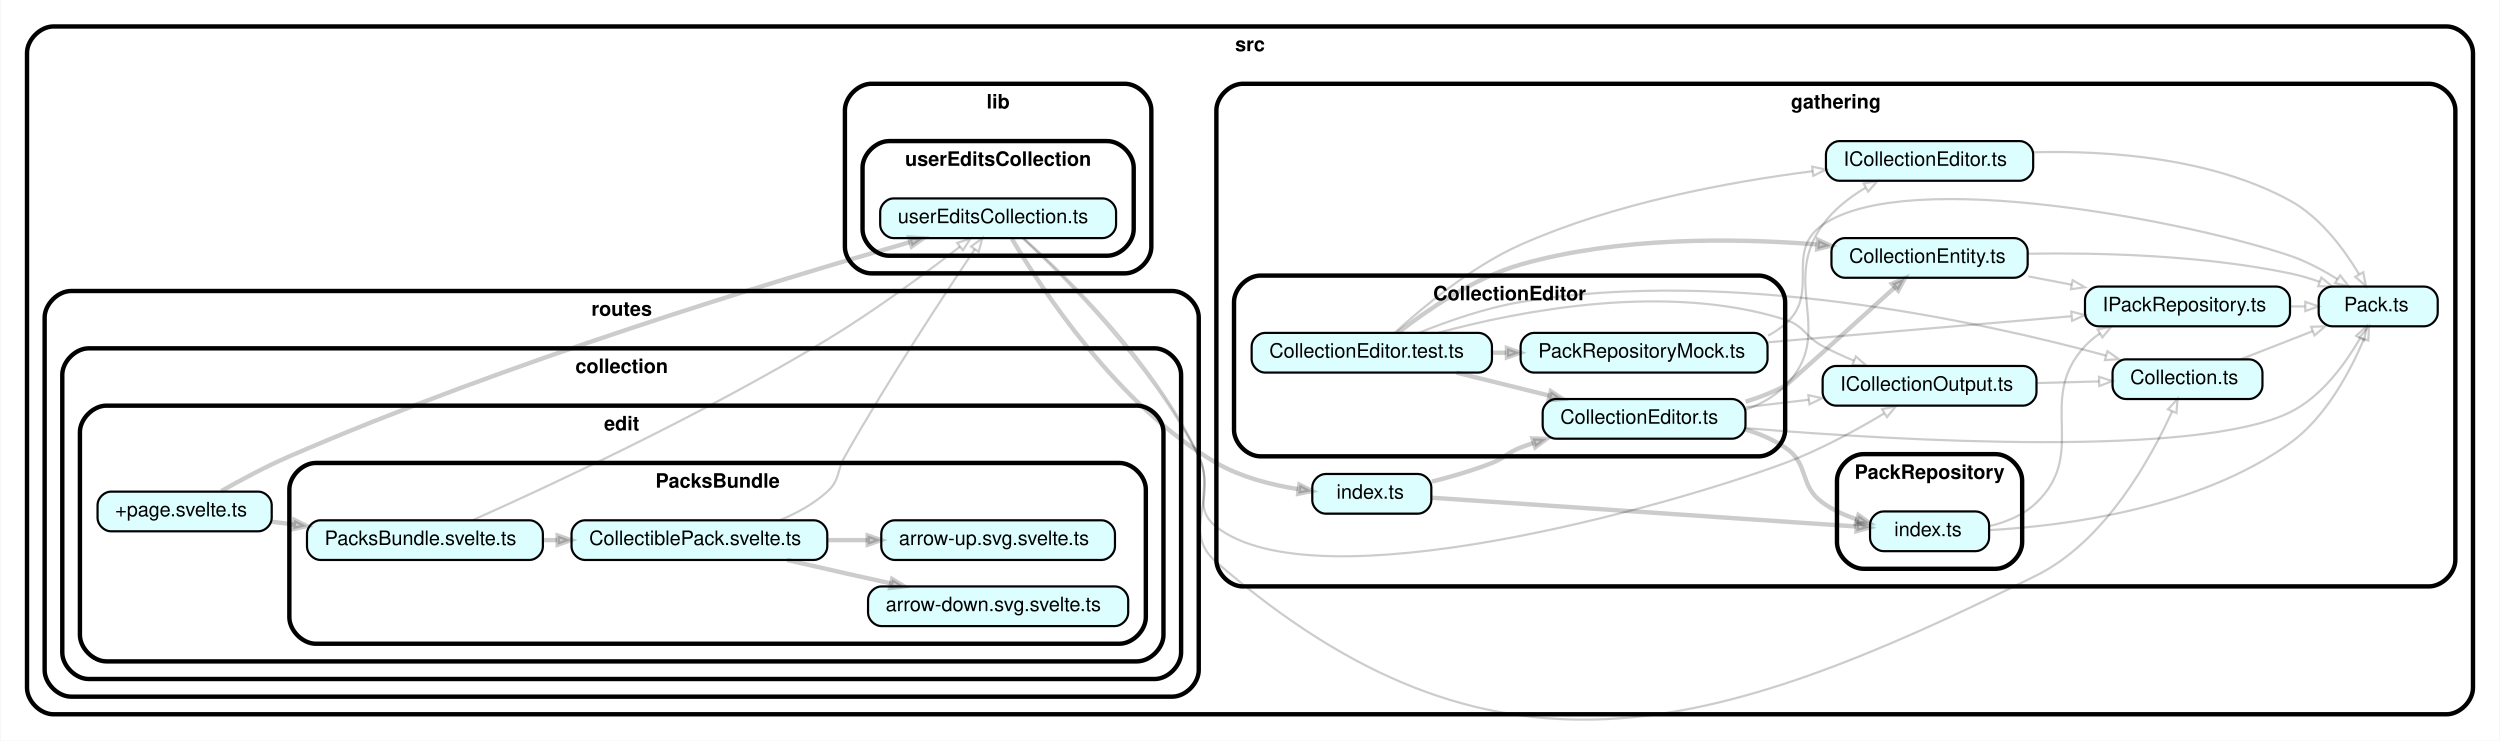
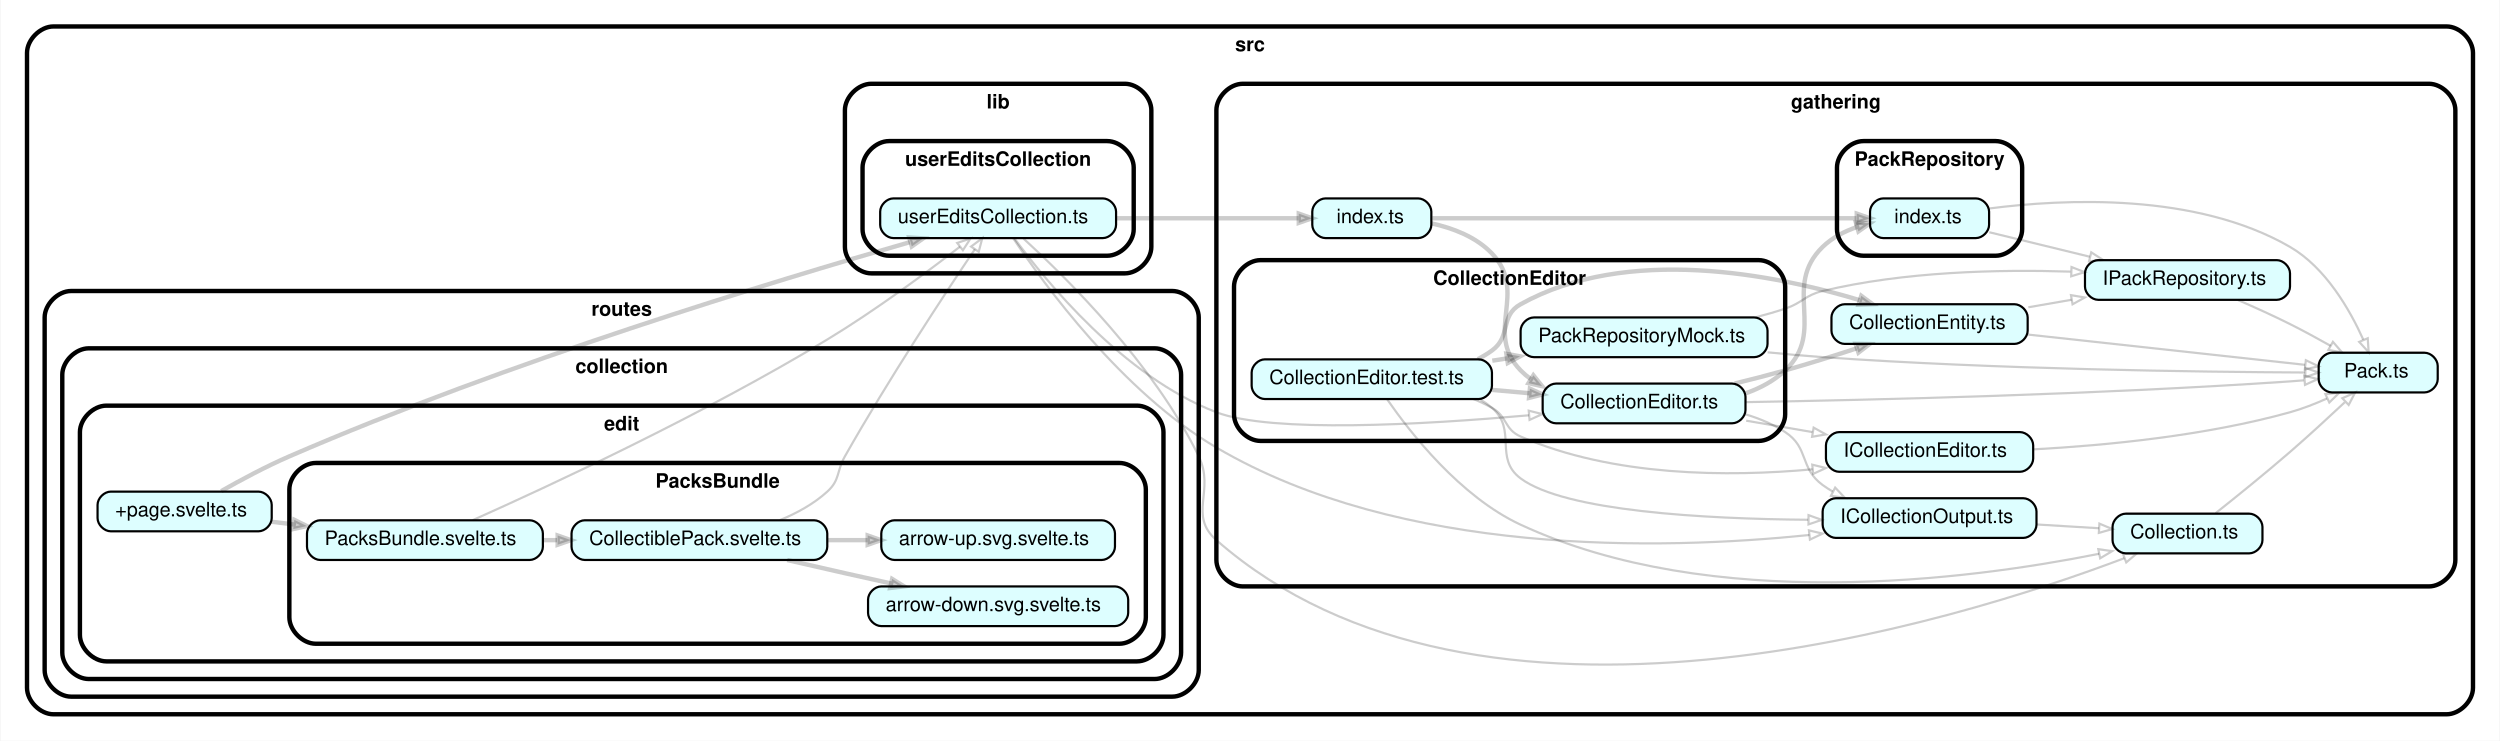
<svg xmlns="http://www.w3.org/2000/svg" xmlns:xlink="http://www.w3.org/1999/xlink" width="1134pt" height="336pt" viewBox="0.00 0.00 1133.50 336.00">
  <g id="graph0" class="graph" transform="scale(1 1) rotate(0) translate(4 332)">
    <polygon fill="white" stroke="transparent" points="-4,4 -4,-332 1129.5,-332 1129.5,4 -4,4" />
    <g id="clust1" class="cluster">
      <path fill="#ffffff" stroke="black" stroke-width="2" d="M20,-8C20,-8 1105.5,-8 1105.5,-8 1111.5,-8 1117.5,-14 1117.5,-20 1117.5,-20 1117.5,-308 1117.5,-308 1117.5,-314 1111.5,-320 1105.5,-320 1105.5,-320 20,-320 20,-320 14,-320 8,-314 8,-308 8,-308 8,-20 8,-20 8,-14 14,-8 20,-8" />
      <text text-anchor="middle" x="562.75" y="-308.8" font-family="Helvetica,sans-Serif" font-weight="bold" font-size="9.00">src</text>
    </g>
+     <g id="clust5" class="cluster">
+       <path fill="#ffffff" stroke="black" stroke-width="2" d="M391,-208C391,-208 506,-208 506,-208 512,-208 518,-214 518,-220 518,-220 518,-282 518,-282 518,-288 512,-294 506,-294 506,-294 391,-294 391,-294 385,-294 379,-288 379,-282 379,-282 379,-220 379,-220 379,-214 385,-208 391,-208" />
+       <text text-anchor="middle" x="448.5" y="-282.8" font-family="Helvetica,sans-Serif" font-weight="bold" font-size="9.00">lib</text>
+     </g>
+     <g id="clust6" class="cluster">
+       <path fill="#ffffff" stroke="black" stroke-width="2" d="M399,-216C399,-216 498,-216 498,-216 504,-216 510,-222 510,-228 510,-228 510,-256 510,-256 510,-262 504,-268 498,-268 498,-268 399,-268 399,-268 393,-268 387,-262 387,-256 387,-256 387,-228 387,-228 387,-222 393,-216 399,-216" />
+       <text text-anchor="middle" x="448.5" y="-256.8" font-family="Helvetica,sans-Serif" font-weight="bold" font-size="9.00">userEditsCollection</text>
+     </g>
    <g id="clust2" class="cluster">
      <path fill="#ffffff" stroke="black" stroke-width="2" d="M559.5,-66C559.5,-66 1097.5,-66 1097.5,-66 1103.5,-66 1109.5,-72 1109.5,-78 1109.5,-78 1109.5,-282 1109.5,-282 1109.5,-288 1103.5,-294 1097.5,-294 1097.5,-294 559.5,-294 559.5,-294 553.5,-294 547.5,-288 547.5,-282 547.5,-282 547.5,-78 547.5,-78 547.5,-72 553.5,-66 559.5,-66" />
      <text text-anchor="middle" x="828.5" y="-282.8" font-family="Helvetica,sans-Serif" font-weight="bold" font-size="9.00">gathering</text>
    </g>
+     <g id="clust3" class="cluster">
+       <path fill="#ffffff" stroke="black" stroke-width="2" d="M567.5,-132C567.5,-132 793.5,-132 793.5,-132 799.5,-132 805.5,-138 805.5,-144 805.5,-144 805.5,-202 805.5,-202 805.5,-208 799.5,-214 793.5,-214 793.5,-214 567.5,-214 567.5,-214 561.5,-214 555.5,-208 555.5,-202 555.5,-202 555.5,-144 555.5,-144 555.5,-138 561.5,-132 567.5,-132" />
+       <text text-anchor="middle" x="680.5" y="-202.8" font-family="Helvetica,sans-Serif" font-weight="bold" font-size="9.00">CollectionEditor</text>
+     </g>
    <g id="clust4" class="cluster">
-       <path fill="#ffffff" stroke="black" stroke-width="2" d="M841,-74C841,-74 901,-74 901,-74 907,-74 913,-80 913,-86 913,-86 913,-114 913,-114 913,-120 907,-126 901,-126 901,-126 841,-126 841,-126 835,-126 829,-120 829,-114 829,-114 829,-86 829,-86 829,-80 835,-74 841,-74" />
-       <text text-anchor="middle" x="871" y="-114.8" font-family="Helvetica,sans-Serif" font-weight="bold" font-size="9.00">PackRepository</text>
-     </g>
-     <g id="clust3" class="cluster">
-       <path fill="#ffffff" stroke="black" stroke-width="2" d="M567.5,-125C567.5,-125 793.5,-125 793.5,-125 799.5,-125 805.5,-131 805.5,-137 805.5,-137 805.5,-195 805.5,-195 805.5,-201 799.5,-207 793.5,-207 793.5,-207 567.5,-207 567.5,-207 561.5,-207 555.5,-201 555.5,-195 555.5,-195 555.5,-137 555.5,-137 555.5,-131 561.5,-125 567.5,-125" />
-       <text text-anchor="middle" x="680.5" y="-195.8" font-family="Helvetica,sans-Serif" font-weight="bold" font-size="9.00">CollectionEditor</text>
-     </g>
-     <g id="clust5" class="cluster">
-       <path fill="#ffffff" stroke="black" stroke-width="2" d="M391,-208C391,-208 506,-208 506,-208 512,-208 518,-214 518,-220 518,-220 518,-282 518,-282 518,-288 512,-294 506,-294 506,-294 391,-294 391,-294 385,-294 379,-288 379,-282 379,-282 379,-220 379,-220 379,-214 385,-208 391,-208" />
-       <text text-anchor="middle" x="448.5" y="-282.8" font-family="Helvetica,sans-Serif" font-weight="bold" font-size="9.00">lib</text>
-     </g>
-     <g id="clust6" class="cluster">
-       <path fill="#ffffff" stroke="black" stroke-width="2" d="M399,-216C399,-216 498,-216 498,-216 504,-216 510,-222 510,-228 510,-228 510,-256 510,-256 510,-262 504,-268 498,-268 498,-268 399,-268 399,-268 393,-268 387,-262 387,-256 387,-256 387,-228 387,-228 387,-222 393,-216 399,-216" />
-       <text text-anchor="middle" x="448.5" y="-256.8" font-family="Helvetica,sans-Serif" font-weight="bold" font-size="9.00">userEditsCollection</text>
+       <path fill="#ffffff" stroke="black" stroke-width="2" d="M841,-216C841,-216 901,-216 901,-216 907,-216 913,-222 913,-228 913,-228 913,-256 913,-256 913,-262 907,-268 901,-268 901,-268 841,-268 841,-268 835,-268 829,-262 829,-256 829,-256 829,-228 829,-228 829,-222 835,-216 841,-216" />
+       <text text-anchor="middle" x="871" y="-256.8" font-family="Helvetica,sans-Serif" font-weight="bold" font-size="9.00">PackRepository</text>
    </g>
    <g id="clust7" class="cluster">
      <path fill="#ffffff" stroke="black" stroke-width="2" d="M28,-16C28,-16 527.5,-16 527.5,-16 533.5,-16 539.5,-22 539.5,-28 539.5,-28 539.5,-188 539.5,-188 539.5,-194 533.5,-200 527.5,-200 527.5,-200 28,-200 28,-200 22,-200 16,-194 16,-188 16,-188 16,-28 16,-28 16,-22 22,-16 28,-16" />
      <text text-anchor="middle" x="277.75" y="-188.8" font-family="Helvetica,sans-Serif" font-weight="bold" font-size="9.00">routes</text>
    </g>
    <g id="clust8" class="cluster">
      <path fill="#ffffff" stroke="black" stroke-width="2" d="M36,-24C36,-24 519.5,-24 519.5,-24 525.5,-24 531.5,-30 531.5,-36 531.5,-36 531.5,-162 531.5,-162 531.5,-168 525.5,-174 519.5,-174 519.5,-174 36,-174 36,-174 30,-174 24,-168 24,-162 24,-162 24,-36 24,-36 24,-30 30,-24 36,-24" />
      <text text-anchor="middle" x="277.75" y="-162.8" font-family="Helvetica,sans-Serif" font-weight="bold" font-size="9.00">collection</text>
    </g>
    <g id="clust9" class="cluster">
      <path fill="#ffffff" stroke="black" stroke-width="2" d="M44,-32C44,-32 511.5,-32 511.5,-32 517.5,-32 523.5,-38 523.5,-44 523.5,-44 523.5,-136 523.5,-136 523.5,-142 517.5,-148 511.5,-148 511.5,-148 44,-148 44,-148 38,-148 32,-142 32,-136 32,-136 32,-44 32,-44 32,-38 38,-32 44,-32" />
      <text text-anchor="middle" x="277.75" y="-136.8" font-family="Helvetica,sans-Serif" font-weight="bold" font-size="9.00">edit</text>
    </g>
    <g id="clust10" class="cluster">
      <path fill="#ffffff" stroke="black" stroke-width="2" d="M139,-40C139,-40 503.5,-40 503.5,-40 509.5,-40 515.5,-46 515.5,-52 515.5,-52 515.5,-110 515.5,-110 515.5,-116 509.5,-122 503.5,-122 503.5,-122 139,-122 139,-122 133,-122 127,-116 127,-110 127,-110 127,-52 127,-52 127,-46 133,-40 139,-40" />
      <text text-anchor="middle" x="321.25" y="-110.8" font-family="Helvetica,sans-Serif" font-weight="bold" font-size="9.00">PacksBundle</text>
    </g>
    <g id="node1" class="node">
      <g id="a_node1">
        <a xlink:href="src/gathering/Collection.ts" xlink:title="Collection.ts">
-           <path fill="#ddfeff" stroke="black" d="M1016,-169C1016,-169 960,-169 960,-169 957,-169 954,-166 954,-163 954,-163 954,-157 954,-157 954,-154 957,-151 960,-151 960,-151 1016,-151 1016,-151 1019,-151 1022,-154 1022,-157 1022,-157 1022,-163 1022,-163 1022,-166 1019,-169 1016,-169" />
-           <text text-anchor="start" x="962" y="-157.8" font-family="Helvetica,sans-Serif" font-size="9.00">Collection.ts</text>
+           <path fill="#ddfeff" stroke="black" d="M1016,-99C1016,-99 960,-99 960,-99 957,-99 954,-96 954,-93 954,-93 954,-87 954,-87 954,-84 957,-81 960,-81 960,-81 1016,-81 1016,-81 1019,-81 1022,-84 1022,-87 1022,-87 1022,-93 1022,-93 1022,-96 1019,-99 1016,-99" />
+           <text text-anchor="start" x="962" y="-87.8" font-family="Helvetica,sans-Serif" font-size="9.00">Collection.ts</text>
        </a>
      </g>
    </g>
    <g id="node2" class="node">
      <g id="a_node2">
        <a xlink:href="src/gathering/Pack.ts" xlink:title="Pack.ts">
-           <path fill="#ddfeff" stroke="black" d="M1095.5,-202C1095.5,-202 1053.5,-202 1053.5,-202 1050.5,-202 1047.5,-199 1047.5,-196 1047.5,-196 1047.5,-190 1047.5,-190 1047.5,-187 1050.5,-184 1053.5,-184 1053.5,-184 1095.5,-184 1095.5,-184 1098.5,-184 1101.5,-187 1101.5,-190 1101.5,-190 1101.5,-196 1101.5,-196 1101.5,-199 1098.5,-202 1095.5,-202" />
-           <text text-anchor="start" x="1059" y="-190.8" font-family="Helvetica,sans-Serif" font-size="9.00">Pack.ts</text>
+           <path fill="#ddfeff" stroke="black" d="M1095.5,-172C1095.5,-172 1053.5,-172 1053.5,-172 1050.5,-172 1047.5,-169 1047.5,-166 1047.5,-166 1047.5,-160 1047.5,-160 1047.5,-157 1050.5,-154 1053.5,-154 1053.5,-154 1095.5,-154 1095.5,-154 1098.5,-154 1101.5,-157 1101.5,-160 1101.5,-160 1101.5,-166 1101.5,-166 1101.5,-169 1098.5,-172 1095.5,-172" />
+           <text text-anchor="start" x="1059" y="-160.8" font-family="Helvetica,sans-Serif" font-size="9.00">Pack.ts</text>
        </a>
      </g>
    </g>
    <g id="edge1" class="edge">
-       <path fill="none" stroke="#000000" stroke-opacity="0.2" d="M1012.09,-169.02C1022.15,-172.95 1034.05,-177.59 1044.68,-181.75" />
-       <polygon fill="none" stroke="#000000" stroke-opacity="0.2" points="1044.09,-183.77 1050.44,-183.99 1045.61,-179.85 1044.09,-183.77" />
+       <path fill="none" stroke="#000000" stroke-opacity="0.2" d="M1000.76,-99.23C1010.05,-106.6 1023.27,-117.26 1034.5,-127 1042.87,-134.26 1051.99,-142.64 1059.29,-149.49" />
+       <polygon fill="none" stroke="#000000" stroke-opacity="0.2" points="1058.23,-151.37 1064.04,-153.95 1061.11,-148.31 1058.23,-151.37" />
    </g>
    <g id="node3" class="node">
      <g id="a_node3">
        <a xlink:href="src/gathering/CollectionEditor/CollectionEditor.test.ts" xlink:title="CollectionEditor.test.ts">
-           <path fill="#ddfeff" stroke="black" d="M666.5,-181C666.5,-181 569.5,-181 569.5,-181 566.5,-181 563.5,-178 563.5,-175 563.5,-175 563.5,-169 563.5,-169 563.5,-166 566.5,-163 569.5,-163 569.5,-163 666.5,-163 666.5,-163 669.5,-163 672.5,-166 672.5,-169 672.5,-169 672.5,-175 672.5,-175 672.5,-178 669.5,-181 666.5,-181" />
-           <text text-anchor="start" x="571.5" y="-169.8" font-family="Helvetica,sans-Serif" font-size="9.00">CollectionEditor.test.ts</text>
+           <path fill="#ddfeff" stroke="black" d="M666.5,-169C666.5,-169 569.5,-169 569.5,-169 566.5,-169 563.5,-166 563.5,-163 563.5,-163 563.5,-157 563.5,-157 563.5,-154 566.5,-151 569.5,-151 569.5,-151 666.5,-151 666.5,-151 669.5,-151 672.5,-154 672.5,-157 672.5,-157 672.5,-163 672.5,-163 672.5,-166 669.5,-169 666.5,-169" />
+           <text text-anchor="start" x="571.5" y="-157.8" font-family="Helvetica,sans-Serif" font-size="9.00">CollectionEditor.test.ts</text>
        </a>
      </g>
    </g>
    <g id="edge4" class="edge">
-       <path fill="none" stroke="#000000" stroke-opacity="0.2" d="M639.5,-181.08C652.41,-186.3 669.6,-192.33 685.5,-195 780.77,-211.01 894.2,-186.14 950.93,-170.73" />
-       <polygon fill="none" stroke="#000000" stroke-opacity="0.2" points="951.67,-172.71 956.9,-169.09 950.56,-168.66 951.67,-172.71" />
+       <path fill="none" stroke="#000000" stroke-opacity="0.2" d="M625.04,-150.75C635.39,-135.81 658.06,-106.74 685.5,-94 772.04,-53.84 888.16,-68.83 947.89,-80.8" />
+       <polygon fill="none" stroke="#000000" stroke-opacity="0.2" points="947.54,-82.88 953.84,-82.02 948.38,-78.76 947.54,-82.88" />
    </g>
    <g id="node4" class="node">
      <g id="a_node4">
        <a xlink:href="src/gathering/CollectionEditor/CollectionEditor.ts" xlink:title="CollectionEditor.ts">
-           <path fill="#ddfeff" stroke="black" d="M781.5,-151C781.5,-151 701.5,-151 701.5,-151 698.5,-151 695.5,-148 695.5,-145 695.5,-145 695.5,-139 695.5,-139 695.5,-136 698.5,-133 701.5,-133 701.5,-133 781.5,-133 781.5,-133 784.5,-133 787.5,-136 787.5,-139 787.5,-139 787.5,-145 787.5,-145 787.5,-148 784.5,-151 781.5,-151" />
-           <text text-anchor="start" x="703.5" y="-139.8" font-family="Helvetica,sans-Serif" font-size="9.00">CollectionEditor.ts</text>
+           <path fill="#ddfeff" stroke="black" d="M781.5,-158C781.5,-158 701.5,-158 701.5,-158 698.5,-158 695.5,-155 695.5,-152 695.5,-152 695.5,-146 695.5,-146 695.5,-143 698.5,-140 701.5,-140 701.5,-140 781.5,-140 781.5,-140 784.5,-140 787.5,-143 787.5,-146 787.5,-146 787.5,-152 787.5,-152 787.5,-155 784.5,-158 781.5,-158" />
+           <text text-anchor="start" x="703.5" y="-146.8" font-family="Helvetica,sans-Serif" font-size="9.00">CollectionEditor.ts</text>
        </a>
      </g>
    </g>
    <g id="edge2" class="edge">
-       <path fill="none" stroke="#000000" stroke-width="2" stroke-opacity="0.2" d="M656.42,-162.94C661.82,-161.62 667.3,-160.28 672.5,-159 680.95,-156.92 689.98,-154.67 698.61,-152.52" />
-       <polygon fill="#000000" fill-opacity="0.2" stroke="#000000" stroke-width="2" stroke-opacity="0.2" points="699.2,-154.54 704.51,-151.04 698.18,-150.46 699.2,-154.54" />
+       <path fill="none" stroke="#000000" stroke-width="2" stroke-opacity="0.2" d="M672.65,-155.14C678.25,-154.64 683.93,-154.12 689.5,-153.62" />
+       <polygon fill="#000000" fill-opacity="0.2" stroke="#000000" stroke-width="2" stroke-opacity="0.2" points="689.71,-155.71 695.5,-153.07 689.33,-151.52 689.71,-155.71" />
    </g>
    <g id="node5" class="node">
      <g id="a_node5">
        <a xlink:href="src/gathering/CollectionEditor/PackRepositoryMock.ts" xlink:title="PackRepositoryMock.ts">
-           <path fill="#ddfeff" stroke="black" d="M791.5,-181C791.5,-181 691.5,-181 691.5,-181 688.5,-181 685.5,-178 685.5,-175 685.5,-175 685.5,-169 685.5,-169 685.5,-166 688.5,-163 691.5,-163 691.5,-163 791.5,-163 791.5,-163 794.5,-163 797.5,-166 797.5,-169 797.5,-169 797.5,-175 797.5,-175 797.5,-178 794.5,-181 791.5,-181" />
-           <text text-anchor="start" x="693.5" y="-169.8" font-family="Helvetica,sans-Serif" font-size="9.00">PackRepositoryMock.ts</text>
+           <path fill="#ddfeff" stroke="black" d="M791.5,-188C791.5,-188 691.5,-188 691.5,-188 688.5,-188 685.5,-185 685.5,-182 685.5,-182 685.5,-176 685.5,-176 685.5,-173 688.5,-170 691.5,-170 691.5,-170 791.5,-170 791.5,-170 794.5,-170 797.5,-173 797.5,-176 797.5,-176 797.5,-182 797.5,-182 797.5,-185 794.5,-188 791.5,-188" />
+           <text text-anchor="start" x="693.5" y="-176.8" font-family="Helvetica,sans-Serif" font-size="9.00">PackRepositoryMock.ts</text>
        </a>
      </g>
    </g>
    <g id="edge3" class="edge">
-       <path fill="none" stroke="#000000" stroke-width="2" stroke-opacity="0.2" d="M672.65,-172C674.74,-172 676.85,-172 678.96,-172" />
-       <polygon fill="#000000" fill-opacity="0.2" stroke="#000000" stroke-width="2" stroke-opacity="0.2" points="679.29,-174.1 685.29,-172 679.29,-169.9 679.29,-174.1" />
+       <path fill="none" stroke="#000000" stroke-width="2" stroke-opacity="0.2" d="M672.65,-168.39C674.87,-168.74 677.12,-169.09 679.36,-169.44" />
+       <polygon fill="#000000" fill-opacity="0.2" stroke="#000000" stroke-width="2" stroke-opacity="0.2" points="679.04,-171.51 685.29,-170.37 679.68,-167.36 679.04,-171.51" />
    </g>
    <g id="node6" class="node">
      <g id="a_node6">
        <a xlink:href="src/gathering/CollectionEntity.ts" xlink:title="CollectionEntity.ts">
-           <path fill="#ddfeff" stroke="black" d="M909.5,-224C909.5,-224 832.5,-224 832.5,-224 829.5,-224 826.5,-221 826.5,-218 826.5,-218 826.5,-212 826.5,-212 826.5,-209 829.5,-206 832.5,-206 832.5,-206 909.5,-206 909.5,-206 912.5,-206 915.5,-209 915.5,-212 915.5,-212 915.5,-218 915.5,-218 915.5,-221 912.5,-224 909.5,-224" />
-           <text text-anchor="start" x="834.5" y="-212.8" font-family="Helvetica,sans-Serif" font-size="9.00">CollectionEntity.ts</text>
+           <path fill="#ddfeff" stroke="black" d="M909.5,-194C909.5,-194 832.5,-194 832.5,-194 829.5,-194 826.5,-191 826.5,-188 826.5,-188 826.5,-182 826.5,-182 826.5,-179 829.5,-176 832.5,-176 832.5,-176 909.5,-176 909.5,-176 912.5,-176 915.5,-179 915.5,-182 915.5,-182 915.5,-188 915.5,-188 915.5,-191 912.5,-194 909.5,-194" />
+           <text text-anchor="start" x="834.5" y="-182.8" font-family="Helvetica,sans-Serif" font-size="9.00">CollectionEntity.ts</text>
        </a>
      </g>
    </g>
    <g id="edge5" class="edge">
-       <path fill="none" stroke="#000000" stroke-width="2" stroke-opacity="0.2" d="M629.91,-181.07C642.42,-190.85 664,-205.84 685.5,-212 729.61,-224.63 782.11,-224.07 819.8,-221.12" />
-       <polygon fill="#000000" fill-opacity="0.2" stroke="#000000" stroke-width="2" stroke-opacity="0.2" points="820.39,-223.18 826.19,-220.59 820.04,-218.99 820.39,-223.18" />
+       <path fill="none" stroke="#000000" stroke-width="2" stroke-opacity="0.2" d="M666.08,-169.09C668.33,-170.24 670.49,-171.54 672.5,-173 681.39,-179.44 675.91,-188.66 685.5,-194 733.77,-220.89 800.63,-207.51 839.2,-195.88" />
+       <polygon fill="#000000" fill-opacity="0.2" stroke="#000000" stroke-width="2" stroke-opacity="0.2" points="840.03,-197.82 845.14,-194.04 838.78,-193.81 840.03,-197.82" />
    </g>
    <g id="node7" class="node">
      <g id="a_node7">
        <a xlink:href="src/gathering/ICollectionEditor.ts" xlink:title="ICollectionEditor.ts">
-           <path fill="#ddfeff" stroke="black" d="M912,-268C912,-268 830,-268 830,-268 827,-268 824,-265 824,-262 824,-262 824,-256 824,-256 824,-253 827,-250 830,-250 830,-250 912,-250 912,-250 915,-250 918,-253 918,-256 918,-256 918,-262 918,-262 918,-265 915,-268 912,-268" />
-           <text text-anchor="start" x="832" y="-256.8" font-family="Helvetica,sans-Serif" font-size="9.00">ICollectionEditor.ts</text>
+           <path fill="#ddfeff" stroke="black" d="M912,-136C912,-136 830,-136 830,-136 827,-136 824,-133 824,-130 824,-130 824,-124 824,-124 824,-121 827,-118 830,-118 830,-118 912,-118 912,-118 915,-118 918,-121 918,-124 918,-124 918,-130 918,-130 918,-133 915,-136 912,-136" />
+           <text text-anchor="start" x="832" y="-124.8" font-family="Helvetica,sans-Serif" font-size="9.00">ICollectionEditor.ts</text>
        </a>
      </g>
    </g>
    <g id="edge6" class="edge">
-       <path fill="none" stroke="#000000" stroke-opacity="0.2" d="M628.5,-181.12C640.69,-192.29 662.97,-210.96 685.5,-221 727.89,-239.88 779.98,-249.51 817.99,-254.34" />
-       <polygon fill="none" stroke="#000000" stroke-opacity="0.2" points="817.75,-256.42 823.96,-255.07 818.26,-252.26 817.75,-256.42" />
+       <path fill="none" stroke="#000000" stroke-opacity="0.2" d="M664.08,-151C667,-149.83 669.83,-148.5 672.5,-147 679.62,-143 678.01,-137.27 685.5,-134 727.33,-115.74 779.7,-115.62 817.95,-119.12" />
+       <polygon fill="none" stroke="#000000" stroke-opacity="0.2" points="817.79,-121.22 823.96,-119.71 818.2,-117.04 817.79,-121.22" />
    </g>
    <g id="node8" class="node">
      <g id="a_node8">
        <a xlink:href="src/gathering/ICollectionOutput.ts" xlink:title="ICollectionOutput.ts">
-           <path fill="#ddfeff" stroke="black" d="M913.5,-166C913.5,-166 828.5,-166 828.5,-166 825.5,-166 822.5,-163 822.5,-160 822.5,-160 822.5,-154 822.5,-154 822.5,-151 825.5,-148 828.5,-148 828.5,-148 913.5,-148 913.5,-148 916.5,-148 919.5,-151 919.5,-154 919.5,-154 919.5,-160 919.5,-160 919.5,-163 916.5,-166 913.5,-166" />
-           <text text-anchor="start" x="830.5" y="-154.8" font-family="Helvetica,sans-Serif" font-size="9.00">ICollectionOutput.ts</text>
+           <path fill="#ddfeff" stroke="black" d="M913.5,-106C913.5,-106 828.5,-106 828.5,-106 825.5,-106 822.5,-103 822.5,-100 822.5,-100 822.5,-94 822.5,-94 822.5,-91 825.5,-88 828.5,-88 828.5,-88 913.5,-88 913.5,-88 916.5,-88 919.5,-91 919.5,-94 919.5,-94 919.5,-100 919.5,-100 919.5,-103 916.5,-106 913.5,-106" />
+           <text text-anchor="start" x="830.5" y="-94.8" font-family="Helvetica,sans-Serif" font-size="9.00">ICollectionOutput.ts</text>
        </a>
      </g>
    </g>
    <g id="edge7" class="edge">
-       <path fill="none" stroke="#000000" stroke-opacity="0.2" d="M648.21,-181.07C685.6,-191.17 751.94,-204 805.5,-187 814.31,-184.2 814.33,-179.34 822.5,-175 826.98,-172.62 831.84,-170.4 836.69,-168.39" />
-       <polygon fill="none" stroke="#000000" stroke-opacity="0.2" points="837.56,-170.31 842.35,-166.13 836,-166.41 837.56,-170.31" />
+       <path fill="none" stroke="#000000" stroke-opacity="0.2" d="M667.39,-150.71C669.19,-149.61 670.91,-148.37 672.5,-147 684.13,-136.97 673.2,-124.18 685.5,-115 705.49,-100.08 768.94,-96.63 815.88,-96.23" />
+       <polygon fill="none" stroke="#000000" stroke-opacity="0.2" points="816.1,-98.33 822.09,-96.19 816.08,-94.13 816.1,-98.33" />
    </g>
    <g id="edge12" class="edge">
-       <path fill="none" stroke="#000000" stroke-opacity="0.2" d="M787.71,-137.79C858.67,-131.95 992.42,-124.3 1034.5,-145 1048.77,-152.02 1059.59,-167 1066.17,-178.36" />
-       <polygon fill="none" stroke="#000000" stroke-opacity="0.2" points="1064.49,-179.67 1069.22,-183.92 1068.17,-177.65 1064.49,-179.67" />
+       <path fill="none" stroke="#000000" stroke-opacity="0.2" d="M787.57,-149.59C844.97,-150.57 947.2,-153.04 1034.5,-159 1036.54,-159.14 1038.63,-159.3 1040.74,-159.48" />
+       <polygon fill="none" stroke="#000000" stroke-opacity="0.2" points="1040.92,-161.6 1047.09,-160.05 1041.3,-157.42 1040.92,-161.6" />
    </g>
    <g id="edge9" class="edge">
-       <path fill="none" stroke="#000000" stroke-width="2" stroke-opacity="0.2" d="M787.57,-149.81C793.77,-151.71 799.92,-154.08 805.5,-157 806.23,-157.38 836.47,-184.68 855.28,-201.68" />
-       <polygon fill="#000000" fill-opacity="0.2" stroke="#000000" stroke-width="2" stroke-opacity="0.2" points="853.93,-203.3 859.79,-205.76 856.75,-200.18 853.93,-203.3" />
+       <path fill="none" stroke="#000000" stroke-width="2" stroke-opacity="0.2" d="M782.62,-158.04C790.25,-159.9 798.14,-161.93 805.5,-164 816.11,-166.99 827.59,-170.6 837.88,-173.98" />
+       <polygon fill="#000000" fill-opacity="0.2" stroke="#000000" stroke-width="2" stroke-opacity="0.2" points="837.43,-176.04 843.79,-175.93 838.75,-172.05 837.43,-176.04" />
    </g>
    <g id="edge10" class="edge">
-       <path fill="none" stroke="#000000" stroke-opacity="0.2" d="M787.73,-146.27C794.35,-148.63 800.58,-152.06 805.5,-157 829,-180.61 802.99,-203 822.5,-230 827.46,-236.86 834.59,-242.43 841.83,-246.78" />
-       <polygon fill="none" stroke="#000000" stroke-opacity="0.2" points="841.09,-248.77 847.35,-249.87 843.14,-245.1 841.09,-248.77" />
+       <path fill="none" stroke="#000000" stroke-opacity="0.2" d="M787.81,-141.18C797.53,-139.5 807.88,-137.72 817.84,-136" />
+       <polygon fill="none" stroke="#000000" stroke-opacity="0.2" points="818.42,-138.03 823.98,-134.94 817.71,-133.89 818.42,-138.03" />
    </g>
    <g id="edge11" class="edge">
-       <path fill="none" stroke="#000000" stroke-opacity="0.2" d="M787.81,-147.33C796.97,-148.41 806.69,-149.55 816.11,-150.66" />
-       <polygon fill="none" stroke="#000000" stroke-opacity="0.2" points="816.04,-152.77 822.25,-151.38 816.53,-148.6 816.04,-152.77" />
+       <path fill="none" stroke="#000000" stroke-opacity="0.2" d="M787.53,-144.06C793.88,-142.15 800.08,-139.54 805.5,-136 816.44,-128.85 811.94,-119.7 822.5,-112 823.94,-110.95 825.46,-109.97 827.03,-109.06" />
+       <polygon fill="none" stroke="#000000" stroke-opacity="0.2" points="828.18,-110.83 832.55,-106.21 826.26,-107.09 828.18,-110.83" />
    </g>
    <g id="node9" class="node">
      <g id="a_node9">
        <a xlink:href="src/gathering/PackRepository/index.ts" xlink:title="index.ts">
-           <path fill="#ddfeff" stroke="black" d="M892,-100C892,-100 850,-100 850,-100 847,-100 844,-97 844,-94 844,-94 844,-88 844,-88 844,-85 847,-82 850,-82 850,-82 892,-82 892,-82 895,-82 898,-85 898,-88 898,-88 898,-94 898,-94 898,-97 895,-100 892,-100" />
-           <text text-anchor="start" x="855" y="-88.8" font-family="Helvetica,sans-Serif" font-size="9.00">index.ts</text>
+           <path fill="#ddfeff" stroke="black" d="M892,-242C892,-242 850,-242 850,-242 847,-242 844,-239 844,-236 844,-236 844,-230 844,-230 844,-227 847,-224 850,-224 850,-224 892,-224 892,-224 895,-224 898,-227 898,-230 898,-230 898,-236 898,-236 898,-239 895,-242 892,-242" />
+           <text text-anchor="start" x="855" y="-230.8" font-family="Helvetica,sans-Serif" font-size="9.00">index.ts</text>
        </a>
      </g>
    </g>
    <g id="edge8" class="edge">
-       <path fill="none" stroke="#000000" stroke-width="2" stroke-opacity="0.2" d="M787.6,-137.15C793.93,-135.23 800.11,-132.6 805.5,-129 816.68,-121.54 811.57,-111.81 822.5,-104 827.1,-100.71 832.49,-98.26 837.95,-96.42" />
-       <polygon fill="#000000" fill-opacity="0.2" stroke="#000000" stroke-width="2" stroke-opacity="0.2" points="838.73,-98.39 843.88,-94.67 837.53,-94.36 838.73,-98.39" />
+       <path fill="none" stroke="#000000" stroke-width="2" stroke-opacity="0.2" d="M787.78,-153.67C794.31,-155.99 800.5,-159.3 805.5,-164 824.44,-181.82 803.86,-201.86 822.5,-220 826.82,-224.2 832.36,-227.08 838.13,-229.04" />
+       <polygon fill="#000000" fill-opacity="0.2" stroke="#000000" stroke-width="2" stroke-opacity="0.2" points="837.58,-231.06 843.93,-230.7 838.74,-227.03 837.58,-231.06" />
    </g>
    <g id="edge14" class="edge">
-       <path fill="none" stroke="#000000" stroke-opacity="0.2" d="M797.74,-179.74C800.51,-181.23 803.12,-182.97 805.5,-185 821.76,-198.88 804.91,-217.84 822.5,-230 861.34,-256.85 989.79,-231.16 1034.5,-216 1041.94,-213.48 1049.52,-209.41 1056,-205.4" />
-       <polygon fill="none" stroke="#000000" stroke-opacity="0.2" points="1057.24,-207.09 1061.15,-202.08 1054.97,-203.57 1057.24,-207.09" />
+       <path fill="none" stroke="#000000" stroke-opacity="0.2" d="M797.53,-172.19C805.88,-171.34 814.41,-170.57 822.5,-170 900.95,-164.5 993.48,-163.28 1041.28,-163.03" />
+       <polygon fill="none" stroke="#000000" stroke-opacity="0.2" points="1041.46,-165.13 1047.45,-163.01 1041.44,-160.93 1041.46,-165.13" />
    </g>
    <g id="node10" class="node">
      <g id="a_node10">
        <a xlink:href="src/gathering/IPackRepository.ts" xlink:title="IPackRepository.ts">
-           <path fill="#ddfeff" stroke="black" d="M1028.5,-202C1028.5,-202 947.5,-202 947.5,-202 944.5,-202 941.5,-199 941.5,-196 941.5,-196 941.5,-190 941.5,-190 941.5,-187 944.5,-184 947.5,-184 947.5,-184 1028.5,-184 1028.5,-184 1031.5,-184 1034.5,-187 1034.5,-190 1034.5,-190 1034.5,-196 1034.5,-196 1034.5,-199 1031.5,-202 1028.5,-202" />
-           <text text-anchor="start" x="949.5" y="-190.8" font-family="Helvetica,sans-Serif" font-size="9.00">IPackRepository.ts</text>
+           <path fill="#ddfeff" stroke="black" d="M1028.5,-214C1028.5,-214 947.5,-214 947.5,-214 944.5,-214 941.5,-211 941.5,-208 941.5,-208 941.5,-202 941.5,-202 941.5,-199 944.5,-196 947.5,-196 947.5,-196 1028.5,-196 1028.5,-196 1031.5,-196 1034.5,-199 1034.5,-202 1034.5,-202 1034.5,-208 1034.5,-208 1034.5,-211 1031.5,-214 1028.5,-214" />
+           <text text-anchor="start" x="949.5" y="-202.8" font-family="Helvetica,sans-Serif" font-size="9.00">IPackRepository.ts</text>
        </a>
      </g>
    </g>
    <g id="edge13" class="edge">
-       <path fill="none" stroke="#000000" stroke-opacity="0.2" d="M797.68,-176.74C838.85,-180.28 894.74,-185.08 935.1,-188.54" />
-       <polygon fill="none" stroke="#000000" stroke-opacity="0.2" points="935.29,-190.67 941.44,-189.09 935.65,-186.48 935.29,-190.67" />
+       <path fill="none" stroke="#000000" stroke-opacity="0.2" d="M791.98,-188.04C796.59,-189.24 801.16,-190.55 805.5,-192 813.42,-194.64 814.38,-198.05 822.5,-200 859.36,-208.83 902.19,-209.85 934.91,-208.79" />
+       <polygon fill="none" stroke="#000000" stroke-opacity="0.2" points="935.39,-210.87 941.31,-208.55 935.24,-206.67 935.39,-210.87" />
    </g>
    <g id="edge16" class="edge">
-       <path fill="none" stroke="#000000" stroke-opacity="0.2" d="M915.58,-216.91C948.57,-217.45 994.83,-216.25 1034.5,-208 1038.89,-207.09 1043.44,-205.74 1047.81,-204.22" />
-       <polygon fill="none" stroke="#000000" stroke-opacity="0.2" points="1048.74,-206.12 1053.63,-202.06 1047.28,-202.18 1048.74,-206.12" />
+       <path fill="none" stroke="#000000" stroke-opacity="0.2" d="M915.72,-180.23C953.53,-176.1 1007.32,-170.23 1041.31,-166.51" />
+       <polygon fill="none" stroke="#000000" stroke-opacity="0.2" points="1041.68,-168.59 1047.42,-165.85 1041.22,-164.41 1041.68,-168.59" />
    </g>
    <g id="edge15" class="edge">
-       <path fill="none" stroke="#000000" stroke-opacity="0.2" d="M915.8,-206.62C922.22,-205.39 928.88,-204.12 935.43,-202.87" />
-       <polygon fill="none" stroke="#000000" stroke-opacity="0.2" points="935.91,-204.91 941.41,-201.72 935.12,-200.79 935.91,-204.91" />
+       <path fill="none" stroke="#000000" stroke-opacity="0.2" d="M915.8,-192.62C922.22,-193.73 928.88,-194.89 935.43,-196.03" />
+       <polygon fill="none" stroke="#000000" stroke-opacity="0.2" points="935.14,-198.11 941.41,-197.07 935.86,-193.97 935.14,-198.11" />
    </g>
    <g id="edge17" class="edge">
-       <path fill="none" stroke="#000000" stroke-opacity="0.2" d="M918.21,-262.94C952.34,-263.78 998.87,-260.44 1034.5,-241 1048.31,-233.47 1059.08,-218.84 1065.77,-207.71" />
-       <polygon fill="none" stroke="#000000" stroke-opacity="0.2" points="1067.73,-208.51 1068.9,-202.26 1064.09,-206.42 1067.73,-208.51" />
+       <path fill="none" stroke="#000000" stroke-opacity="0.2" d="M918.28,-128.18C951.21,-129.96 996.22,-134.35 1034.5,-145 1040.09,-146.56 1045.89,-148.83 1051.25,-151.24" />
+       <polygon fill="none" stroke="#000000" stroke-opacity="0.2" points="1050.54,-153.23 1056.87,-153.88 1052.33,-149.43 1050.54,-153.23" />
    </g>
    <g id="edge18" class="edge">
-       <path fill="none" stroke="#000000" stroke-opacity="0.2" d="M919.77,-158.25C929.1,-158.49 938.78,-158.74 947.78,-158.98" />
-       <polygon fill="none" stroke="#000000" stroke-opacity="0.2" points="947.85,-161.08 953.9,-159.14 947.96,-156.88 947.85,-161.08" />
+       <path fill="none" stroke="#000000" stroke-opacity="0.2" d="M919.77,-94.09C929.1,-93.52 938.78,-92.94 947.78,-92.39" />
+       <polygon fill="none" stroke="#000000" stroke-opacity="0.2" points="948.04,-94.48 953.9,-92.01 947.79,-90.28 948.04,-94.48" />
    </g>
    <g id="edge21" class="edge">
-       <path fill="none" stroke="#000000" stroke-opacity="0.2" d="M898.13,-91.54C932.48,-93.47 993.28,-101.24 1034.5,-131 1050.92,-142.85 1062,-163.95 1068.03,-178.21" />
-       <polygon fill="none" stroke="#000000" stroke-opacity="0.2" points="1066.12,-179.07 1070.31,-183.85 1070.01,-177.5 1066.12,-179.07" />
+       <path fill="none" stroke="#000000" stroke-opacity="0.2" d="M898.22,-237.45C932.13,-241.83 991.89,-244.69 1034.5,-220 1050.69,-210.61 1061.64,-191.48 1067.72,-177.98" />
+       <polygon fill="none" stroke="#000000" stroke-opacity="0.2" points="1069.75,-178.57 1070.17,-172.23 1065.88,-176.92 1069.75,-178.57" />
    </g>
    <g id="edge20" class="edge">
-       <path fill="none" stroke="#000000" stroke-opacity="0.2" d="M898.05,-93.32C905.78,-95.18 913.72,-98.41 919.5,-104 943.25,-126.97 919.05,-150.77 941.5,-175 943.49,-177.15 945.76,-179.04 948.22,-180.71" />
-       <polygon fill="none" stroke="#000000" stroke-opacity="0.2" points="947.23,-182.57 953.46,-183.84 949.38,-178.96 947.23,-182.57" />
+       <path fill="none" stroke="#000000" stroke-opacity="0.2" d="M898.1,-226.65C911.55,-223.37 928.32,-219.29 943.65,-215.55" />
+       <polygon fill="none" stroke="#000000" stroke-opacity="0.2" points="944.34,-217.55 949.67,-214.09 943.34,-213.47 944.34,-217.55" />
    </g>
    <g id="edge19" class="edge">
-       <path fill="none" stroke="#000000" stroke-opacity="0.2" d="M1034.71,-193C1036.89,-193 1039.06,-193 1041.18,-193" />
-       <polygon fill="none" stroke="#000000" stroke-opacity="0.2" points="1041.44,-195.1 1047.44,-193 1041.44,-190.9 1041.44,-195.1" />
+       <path fill="none" stroke="#000000" stroke-opacity="0.2" d="M1010.96,-195.87C1018.5,-192.6 1026.94,-188.78 1034.5,-185 1040.57,-181.96 1047.03,-178.44 1052.92,-175.12" />
+       <polygon fill="none" stroke="#000000" stroke-opacity="0.2" points="1053.96,-176.94 1058.13,-172.14 1051.88,-173.29 1053.96,-176.94" />
    </g>
    <g id="node11" class="node">
      <g id="a_node11">
        <a xlink:href="src/gathering/index.ts" xlink:title="index.ts">
-           <path fill="#ddfeff" stroke="black" d="M639,-117C639,-117 597,-117 597,-117 594,-117 591,-114 591,-111 591,-111 591,-105 591,-105 591,-102 594,-99 597,-99 597,-99 639,-99 639,-99 642,-99 645,-102 645,-105 645,-105 645,-111 645,-111 645,-114 642,-117 639,-117" />
-           <text text-anchor="start" x="602" y="-105.8" font-family="Helvetica,sans-Serif" font-size="9.00">index.ts</text>
+           <path fill="#ddfeff" stroke="black" d="M639,-242C639,-242 597,-242 597,-242 594,-242 591,-239 591,-236 591,-236 591,-230 591,-230 591,-227 594,-224 597,-224 597,-224 639,-224 639,-224 642,-224 645,-227 645,-230 645,-230 645,-236 645,-236 645,-239 642,-242 639,-242" />
+           <text text-anchor="start" x="602" y="-230.8" font-family="Helvetica,sans-Serif" font-size="9.00">index.ts</text>
        </a>
      </g>
    </g>
    <g id="edge22" class="edge">
-       <path fill="none" stroke="#000000" stroke-width="2" stroke-opacity="0.2" d="M645.25,-113.55C654.05,-115.75 663.83,-118.59 672.5,-122 678.61,-124.4 679.37,-126.67 685.5,-129 687.38,-129.71 689.31,-130.4 691.28,-131.05" />
-       <polygon fill="#000000" fill-opacity="0.2" stroke="#000000" stroke-width="2" stroke-opacity="0.2" points="690.88,-133.13 697.24,-132.92 692.14,-129.12 690.88,-133.13" />
+       <path fill="none" stroke="#000000" stroke-width="2" stroke-opacity="0.2" d="M645.01,-230.69C654.83,-228.54 665.35,-224.52 672.5,-217 689.22,-199.43 668.57,-181.37 685.5,-164 686.92,-162.55 688.46,-161.23 690.1,-160.04" />
+       <polygon fill="#000000" fill-opacity="0.2" stroke="#000000" stroke-width="2" stroke-opacity="0.2" points="691.29,-161.77 695.27,-156.82 689.07,-158.2 691.29,-161.77" />
    </g>
    <g id="edge23" class="edge">
-       <path fill="none" stroke="#000000" stroke-width="2" stroke-opacity="0.2" d="M645.39,-106.21C691.74,-103.07 787.61,-96.58 837.79,-93.18" />
-       <polygon fill="#000000" fill-opacity="0.2" stroke="#000000" stroke-width="2" stroke-opacity="0.2" points="838.12,-95.26 843.97,-92.76 837.84,-91.07 838.12,-95.26" />
+       <path fill="none" stroke="#000000" stroke-width="2" stroke-opacity="0.2" d="M645.39,-233C691.74,-233 787.61,-233 837.79,-233" />
+       <polygon fill="#000000" fill-opacity="0.2" stroke="#000000" stroke-width="2" stroke-opacity="0.2" points="837.97,-235.1 843.97,-233 837.97,-230.9 837.97,-235.1" />
    </g>
    <g id="node12" class="node">
      <g id="a_node12">
        <a xlink:href="src/lib/userEditsCollection/userEditsCollection.ts" xlink:title="userEditsCollection.ts">
          <path fill="#ddfeff" stroke="black" d="M496,-242C496,-242 401,-242 401,-242 398,-242 395,-239 395,-236 395,-236 395,-230 395,-230 395,-227 398,-224 401,-224 401,-224 496,-224 496,-224 499,-224 502,-227 502,-230 502,-230 502,-236 502,-236 502,-239 499,-242 496,-242" />
          <text text-anchor="start" x="403" y="-230.8" font-family="Helvetica,sans-Serif" font-size="9.00">userEditsCollection.ts</text>
        </a>
      </g>
    </g>
    <g id="edge25" class="edge">
-       <path fill="none" stroke="#000000" stroke-opacity="0.2" d="M460.2,-223.84C479.53,-206.64 520.07,-167.37 539.5,-125 548.51,-105.34 531.15,-91.16 547.5,-77 672.5,31.25 771.4,2.55 919.5,-71 950.8,-86.55 971.48,-124.31 980.98,-145.3" />
-       <polygon fill="none" stroke="#000000" stroke-opacity="0.2" points="979.14,-146.34 983.47,-150.99 982.99,-144.66 979.14,-146.34" />
+       <path fill="none" stroke="#000000" stroke-opacity="0.2" d="M460.03,-223.76C479.08,-206.42 519.18,-166.95 539.5,-125 547.02,-109.47 534.52,-98.38 547.5,-87 667.03,17.79 883.06,-49.96 959.38,-78.82" />
+       <polygon fill="none" stroke="#000000" stroke-opacity="0.2" points="958.71,-80.81 965.06,-81 960.21,-76.89 958.71,-80.81" />
    </g>
    <g id="edge26" class="edge">
-       <path fill="none" stroke="#000000" stroke-opacity="0.2" d="M459.58,-223.96C478.27,-206.64 518.28,-166.78 539.5,-125 546.14,-111.93 535.94,-102.02 547.5,-93 592.98,-57.49 751.42,-101.9 805.5,-122 821.24,-127.85 837.87,-136.96 850.3,-144.41" />
-       <polygon fill="none" stroke="#000000" stroke-opacity="0.2" points="849.49,-146.37 855.7,-147.71 851.67,-142.79 849.49,-146.37" />
+       <path fill="none" stroke="#000000" stroke-opacity="0.2" d="M455.8,-223.99C469.72,-204.98 505.22,-161.2 547.5,-145 572.41,-135.46 640.97,-139.33 689.26,-143.62" />
+       <polygon fill="none" stroke="#000000" stroke-opacity="0.2" points="689.18,-145.72 695.34,-144.17 689.56,-141.54 689.18,-145.72" />
+     </g>
+     <g id="edge27" class="edge">
+       <path fill="none" stroke="#000000" stroke-opacity="0.2" d="M455.38,-223.86C468.98,-203.48 504.73,-154.16 547.5,-129 631.29,-79.71 748.89,-82.38 816.49,-89.32" />
+       <polygon fill="none" stroke="#000000" stroke-opacity="0.2" points="816.28,-91.41 822.47,-89.96 816.73,-87.23 816.28,-91.41" />
    </g>
    <g id="edge24" class="edge">
-       <path fill="none" stroke="#000000" stroke-width="2" stroke-opacity="0.2" d="M454.74,-223.73C467.51,-202.06 502.52,-147.94 547.5,-122 558.67,-115.56 572.33,-112.05 584.58,-110.14" />
-       <polygon fill="#000000" fill-opacity="0.2" stroke="#000000" stroke-width="2" stroke-opacity="0.2" points="585.17,-112.18 590.83,-109.29 584.6,-108.02 585.17,-112.18" />
+       <path fill="none" stroke="#000000" stroke-width="2" stroke-opacity="0.2" d="M502.04,-233C529.16,-233 561.39,-233 584.81,-233" />
+       <polygon fill="#000000" fill-opacity="0.2" stroke="#000000" stroke-width="2" stroke-opacity="0.2" points="584.87,-235.1 590.87,-233 584.87,-230.9 584.87,-235.1" />
    </g>
    <g id="node13" class="node">
      <g id="a_node13">
        <a xlink:href="src/routes/collection/edit/+page.svelte.ts" xlink:title="+page.svelte.ts">
          <path fill="#ddfeff" stroke="black" d="M113,-109C113,-109 46,-109 46,-109 43,-109 40,-106 40,-103 40,-103 40,-97 40,-97 40,-94 43,-91 46,-91 46,-91 113,-91 113,-91 116,-91 119,-94 119,-97 119,-97 119,-103 119,-103 119,-106 116,-109 113,-109" />
          <text text-anchor="start" x="48" y="-97.8" font-family="Helvetica,sans-Serif" font-size="9.00">+page.svelte.ts</text>
        </a>
      </g>
    </g>
-     <g id="edge28" class="edge">
+     <g id="edge29" class="edge">
      <path fill="none" stroke="#000000" stroke-width="2" stroke-opacity="0.2" d="M96.1,-109.24C104.97,-114.28 116.4,-120.41 127,-125 225.69,-167.8 347.27,-204.65 408.44,-222.15" />
      <polygon fill="#000000" fill-opacity="0.2" stroke="#000000" stroke-width="2" stroke-opacity="0.2" points="408.17,-224.26 414.52,-223.88 409.33,-220.22 408.17,-224.26" />
    </g>
    <g id="node14" class="node">
      <g id="a_node14">
        <a xlink:href="src/routes/collection/edit/PacksBundle/PacksBundle.svelte.ts" xlink:title="PacksBundle.svelte.ts">
          <path fill="#ddfeff" stroke="black" d="M236,-96C236,-96 141,-96 141,-96 138,-96 135,-93 135,-90 135,-90 135,-84 135,-84 135,-81 138,-78 141,-78 141,-78 236,-78 236,-78 239,-78 242,-81 242,-84 242,-84 242,-90 242,-90 242,-93 239,-96 236,-96" />
          <text text-anchor="start" x="143" y="-84.8" font-family="Helvetica,sans-Serif" font-size="9.00">PacksBundle.svelte.ts</text>
        </a>
      </g>
    </g>
-     <g id="edge27" class="edge">
+     <g id="edge28" class="edge">
      <path fill="none" stroke="#000000" stroke-width="2" stroke-opacity="0.2" d="M119.13,-95.31C122.35,-94.92 125.64,-94.52 128.96,-94.11" />
      <polygon fill="#000000" fill-opacity="0.2" stroke="#000000" stroke-width="2" stroke-opacity="0.2" points="129.26,-96.19 134.96,-93.38 128.75,-92.02 129.26,-96.19" />
    </g>
-     <g id="edge33" class="edge">
+     <g id="edge34" class="edge">
      <path fill="none" stroke="#000000" stroke-opacity="0.2" d="M210.21,-96.08C244.51,-111.4 314.9,-144.06 371,-178 392.63,-191.08 416.02,-208.41 431.17,-220.09" />
      <polygon fill="none" stroke="#000000" stroke-opacity="0.2" points="429.94,-221.8 435.97,-223.82 432.52,-218.49 429.94,-221.8" />
    </g>
    <g id="node15" class="node">
      <g id="a_node15">
        <a xlink:href="src/routes/collection/edit/PacksBundle/CollectiblePack.svelte.ts" xlink:title="CollectiblePack.svelte.ts">
          <path fill="#ddfeff" stroke="black" d="M365,-96C365,-96 261,-96 261,-96 258,-96 255,-93 255,-90 255,-90 255,-84 255,-84 255,-81 258,-78 261,-78 261,-78 365,-78 365,-78 368,-78 371,-81 371,-84 371,-84 371,-90 371,-90 371,-93 368,-96 365,-96" />
          <text text-anchor="start" x="263" y="-84.8" font-family="Helvetica,sans-Serif" font-size="9.00">CollectiblePack.svelte.ts</text>
        </a>
      </g>
    </g>
-     <g id="edge32" class="edge">
+     <g id="edge33" class="edge">
      <path fill="none" stroke="#000000" stroke-width="2" stroke-opacity="0.2" d="M242.16,-87C244.24,-87 246.33,-87 248.42,-87" />
      <polygon fill="#000000" fill-opacity="0.2" stroke="#000000" stroke-width="2" stroke-opacity="0.2" points="248.7,-89.1 254.7,-87 248.7,-84.9 248.7,-89.1" />
    </g>
-     <g id="edge31" class="edge">
+     <g id="edge32" class="edge">
      <path fill="none" stroke="#000000" stroke-opacity="0.2" d="M349.47,-96.05C357.19,-99.22 364.88,-103.43 371,-109 376.88,-114.35 375.09,-118.08 379,-125 398.56,-159.6 424.26,-198.62 437.95,-218.96" />
      <polygon fill="none" stroke="#000000" stroke-opacity="0.2" points="436.22,-220.15 441.31,-223.95 439.7,-217.8 436.22,-220.15" />
    </g>
    <g id="node16" class="node">
      <g id="a_node16">
        <a xlink:href="src/routes/collection/edit/PacksBundle/arrow-down.svg.svelte.ts" xlink:title="arrow-down.svg.svelte.ts">
          <path fill="#ddfeff" stroke="black" d="M501.5,-66C501.5,-66 395.5,-66 395.5,-66 392.5,-66 389.5,-63 389.5,-60 389.5,-60 389.5,-54 389.5,-54 389.5,-51 392.5,-48 395.5,-48 395.5,-48 501.5,-48 501.5,-48 504.5,-48 507.5,-51 507.5,-54 507.5,-54 507.5,-60 507.5,-60 507.5,-63 504.5,-66 501.5,-66" />
          <text text-anchor="start" x="397.5" y="-54.8" font-family="Helvetica,sans-Serif" font-size="9.00">arrow-down.svg.svelte.ts</text>
        </a>
      </g>
    </g>
-     <g id="edge29" class="edge">
+     <g id="edge30" class="edge">
      <path fill="none" stroke="#000000" stroke-width="2" stroke-opacity="0.2" d="M352.82,-77.97C361.44,-75.98 370.53,-73.91 379,-72 385.77,-70.48 392.93,-68.89 399.96,-67.34" />
      <polygon fill="#000000" fill-opacity="0.2" stroke="#000000" stroke-width="2" stroke-opacity="0.2" points="400.42,-69.39 405.83,-66.05 399.51,-65.29 400.42,-69.39" />
    </g>
    <g id="node17" class="node">
      <g id="a_node17">
        <a xlink:href="src/routes/collection/edit/PacksBundle/arrow-up.svg.svelte.ts" xlink:title="arrow-up.svg.svelte.ts">
          <path fill="#ddfeff" stroke="black" d="M495.5,-96C495.5,-96 401.5,-96 401.5,-96 398.5,-96 395.5,-93 395.5,-90 395.5,-90 395.5,-84 395.5,-84 395.5,-81 398.5,-78 401.5,-78 401.5,-78 495.5,-78 495.5,-78 498.5,-78 501.5,-81 501.5,-84 501.5,-84 501.5,-90 501.5,-90 501.5,-93 498.5,-96 495.5,-96" />
          <text text-anchor="start" x="403.5" y="-84.8" font-family="Helvetica,sans-Serif" font-size="9.00">arrow-up.svg.svelte.ts</text>
        </a>
      </g>
    </g>
-     <g id="edge30" class="edge">
+     <g id="edge31" class="edge">
      <path fill="none" stroke="#000000" stroke-width="2" stroke-opacity="0.2" d="M371,-87C377.06,-87 383.23,-87 389.3,-87" />
      <polygon fill="#000000" fill-opacity="0.2" stroke="#000000" stroke-width="2" stroke-opacity="0.2" points="389.34,-89.1 395.34,-87 389.34,-84.9 389.34,-89.1" />
    </g>
  </g>
</svg>
